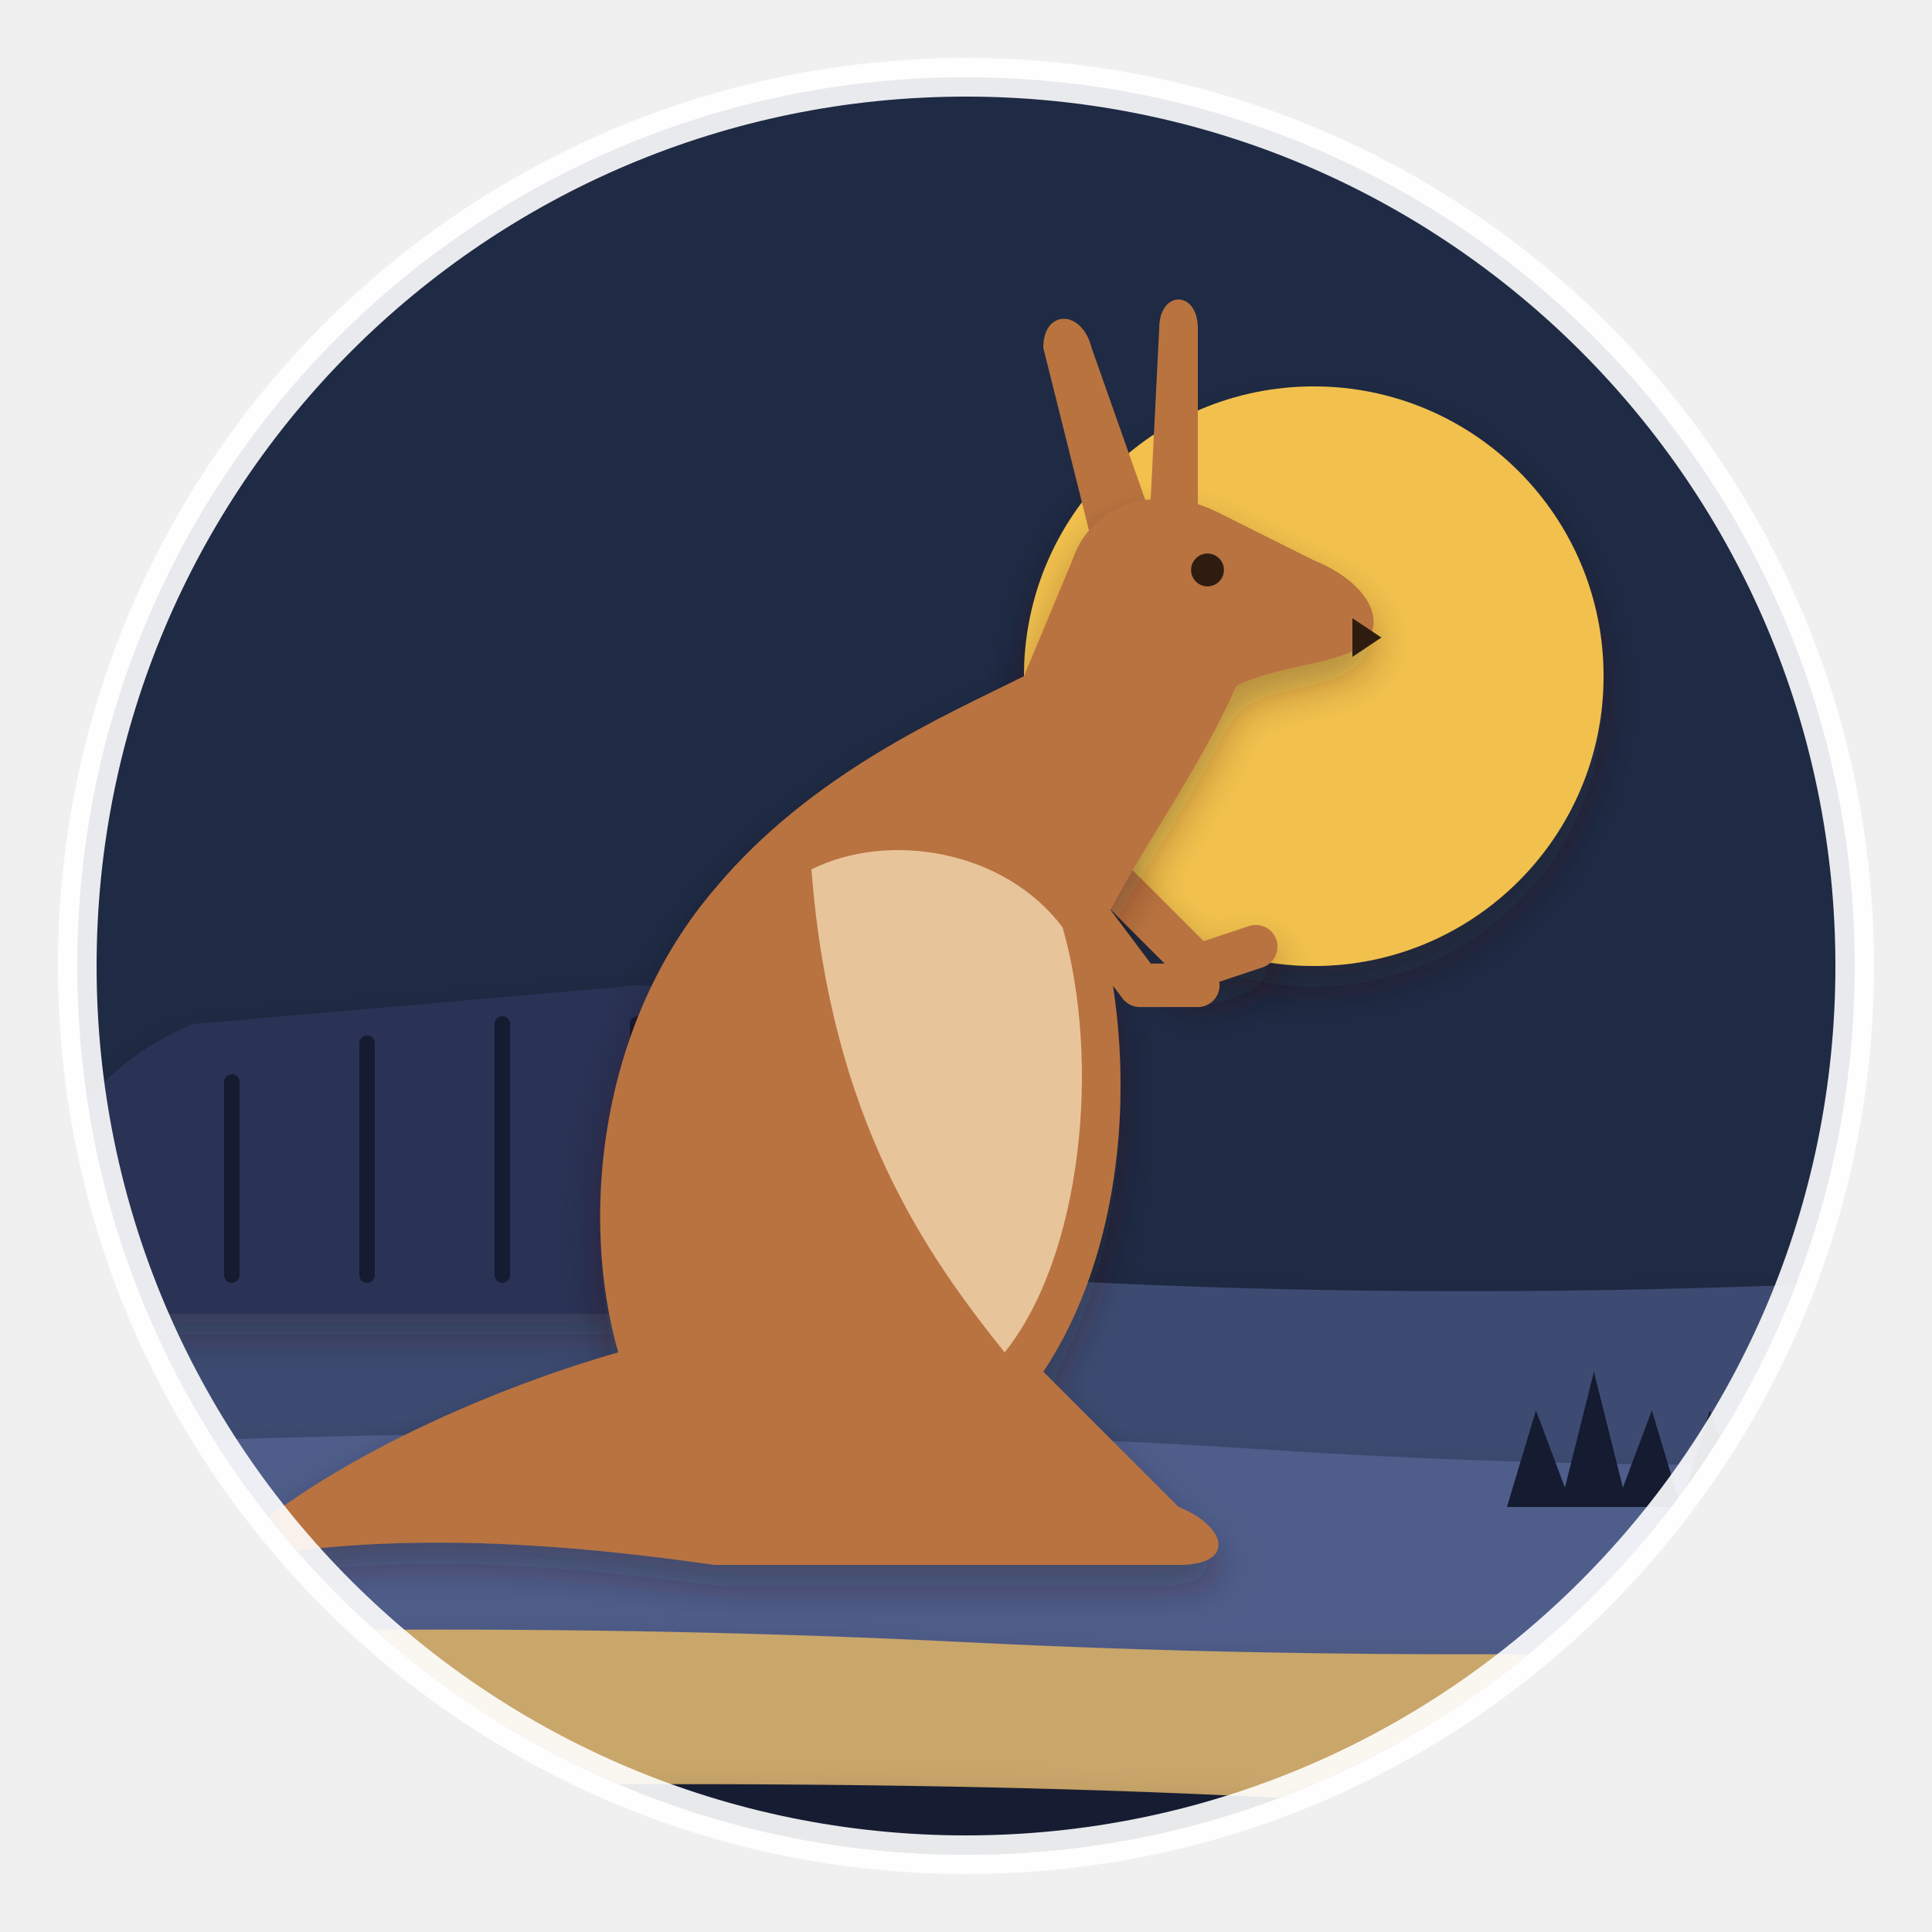
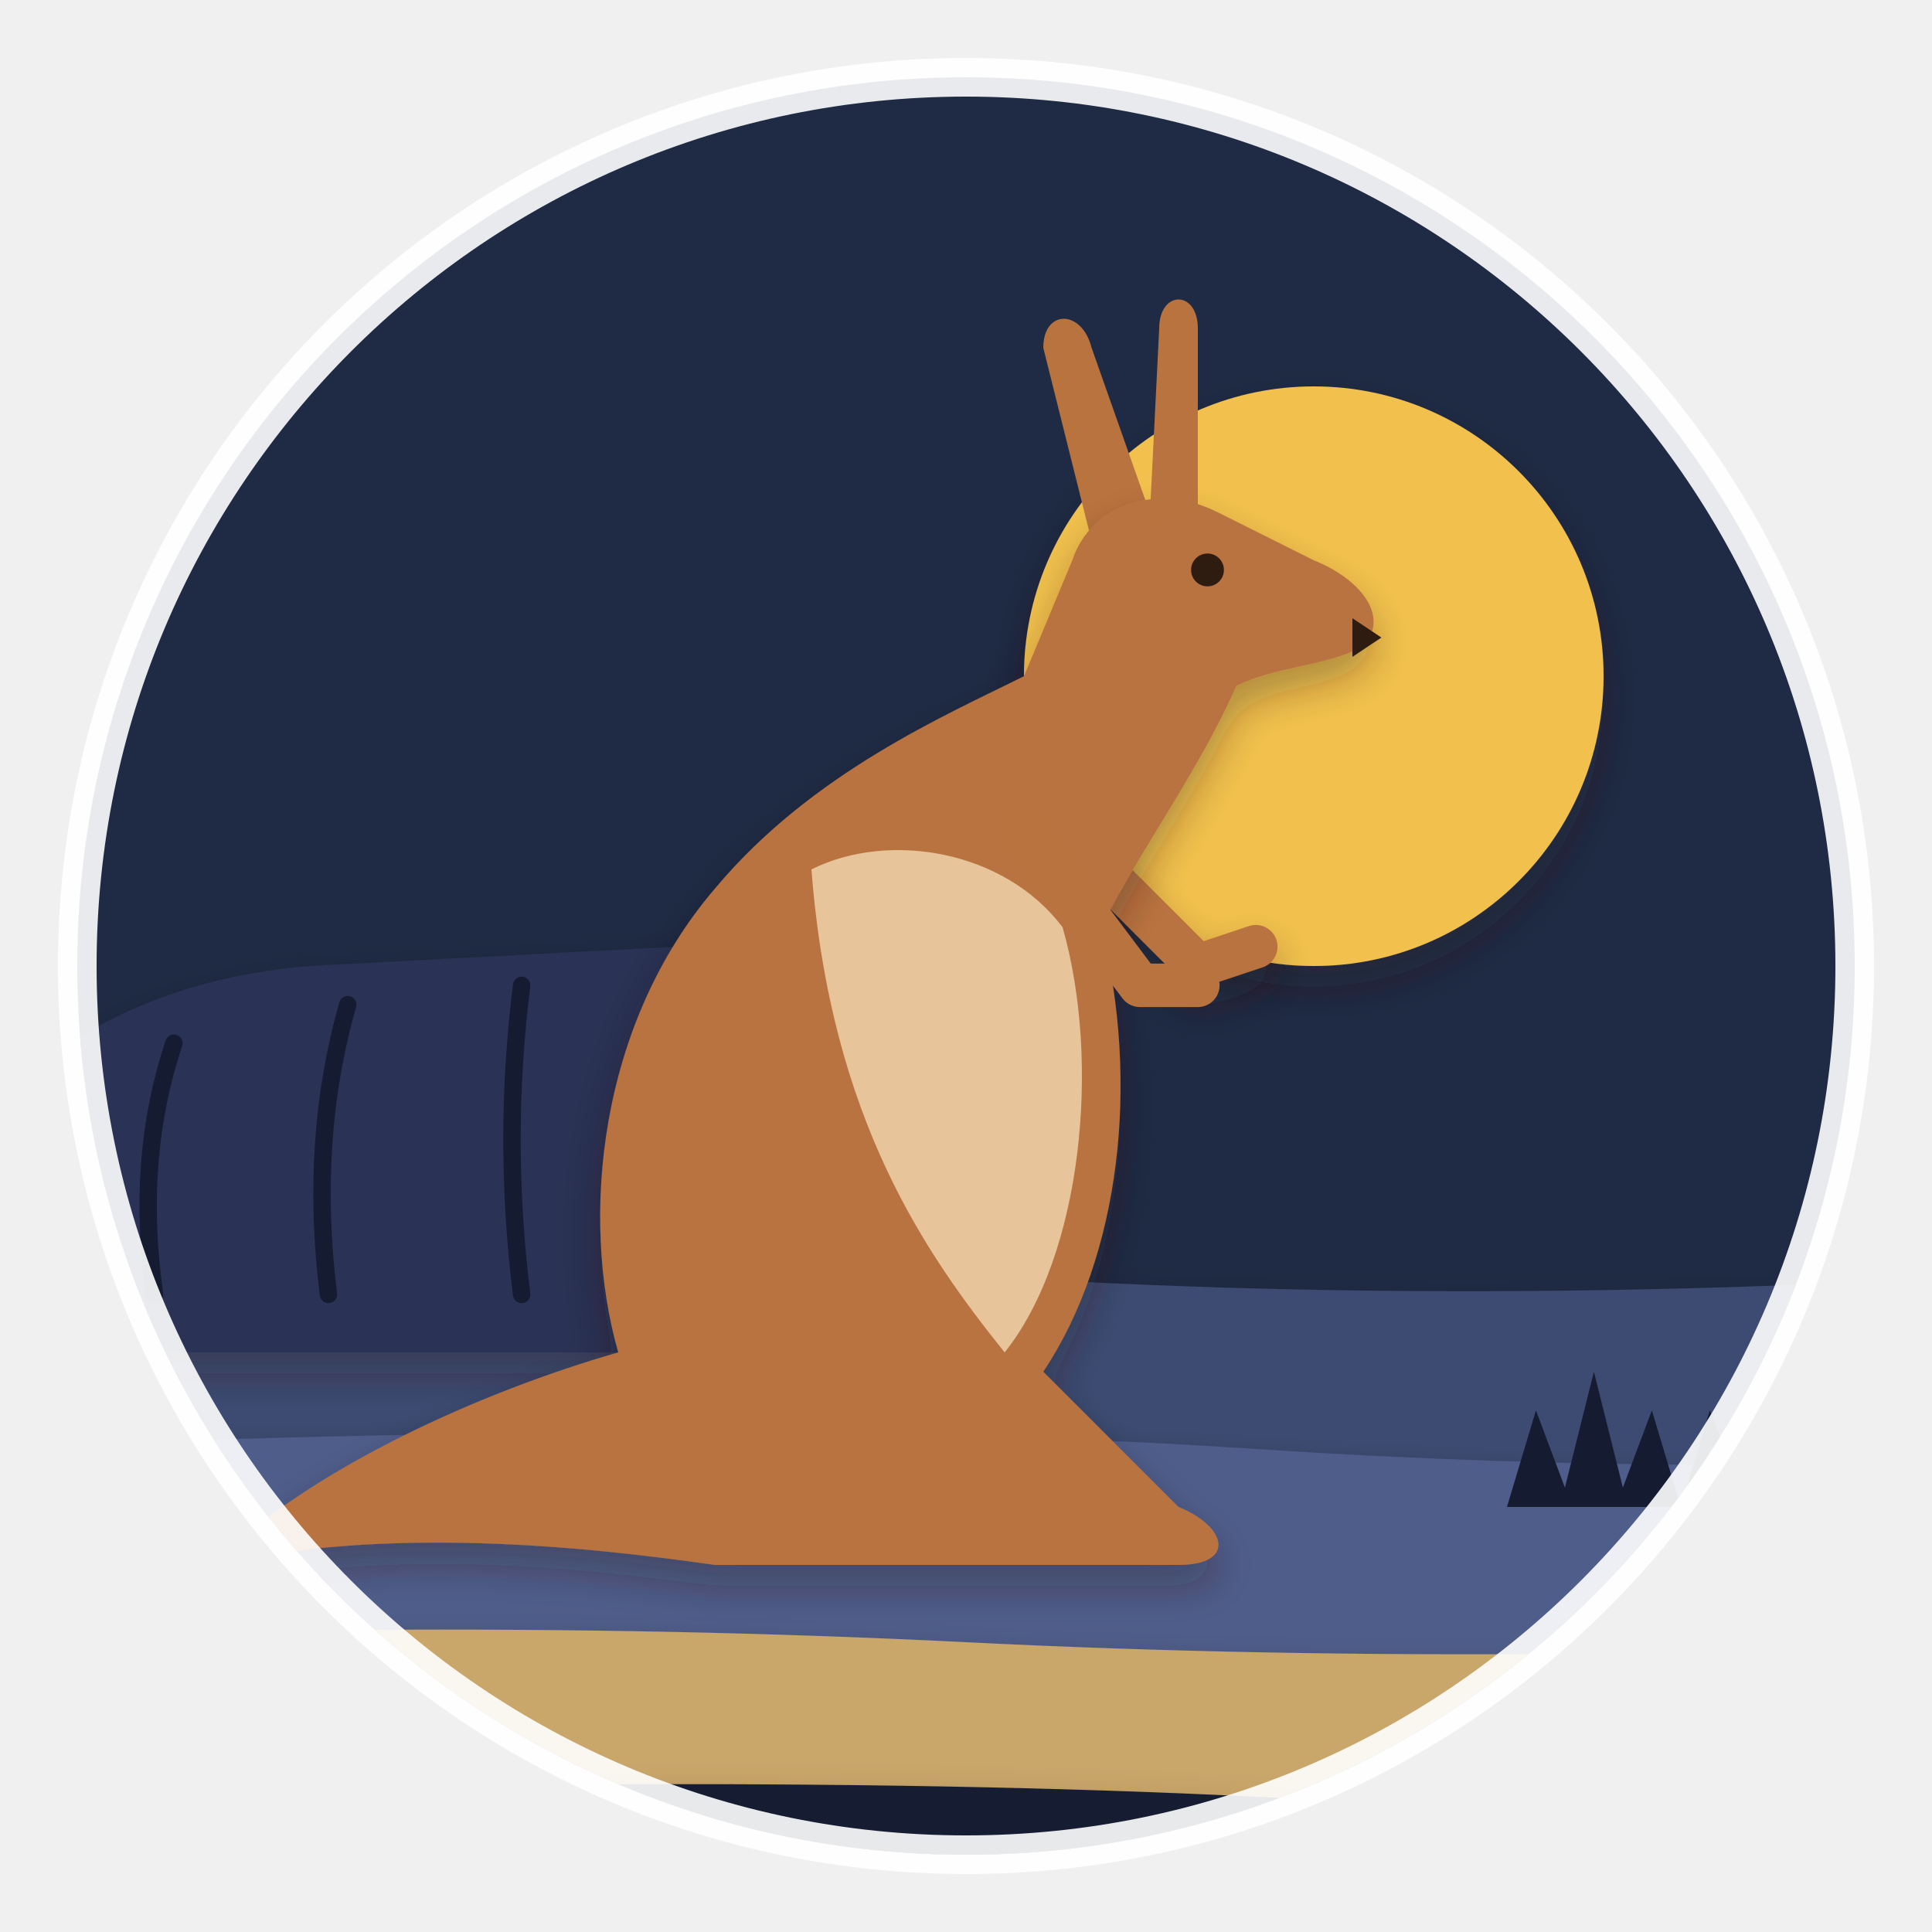
<svg xmlns="http://www.w3.org/2000/svg" viewBox="0 0 200 200" width="200" height="200">
  <defs>
    <clipPath id="clip">
      <circle cx="100" cy="100" r="92" />
    </clipPath>
    <filter id="ps" x="-20%" y="-20%" width="140%" height="140%">
      <feDropShadow dx="0" dy="2.2" stdDeviation="2" flood-color="#2a1f14" flood-opacity=".33" />
    </filter>
    <filter id="psl" filterUnits="userSpaceOnUse" x="-400" y="-400" width="1000" height="1000">
      <feDropShadow dx="0" dy="2.2" stdDeviation="2" flood-color="#2a1f14" flood-opacity=".33" />
    </filter>
  </defs>
  <g clip-path="url(#clip)">
    <rect width="200" height="200" fill="#1F2A44" />
    <circle filter="url(#ps)" cx="136" cy="70" r="30" fill="#F2C14E" />
    <path filter="url(#ps)" d="M-30 133.2 Q40 128 100 132 T230 130.4 L230 230 L-30 230Z" fill="#3E4C72" />
-     <path filter="url(#ps)" d="M-2 136 C2 120 10 110 20 106 L66 102 C76 102 84 112 90 136Z" fill="#2A3354" />
-     <path d="M24 112 V132 M38 108 V132 M52 106 V132 M66 106 V132" fill="none" stroke="#151B30" stroke-width="1.6" stroke-linecap="round" stroke-linejoin="round" />
+     <path filter="url(#ps)" d="M-14 140 C-8 116 8 102 32 100 L70 98 C88 98 98 116 102 140Z" fill="#2A3354" />
+     <path d="M18 108 Q14 120 16 134 M36 104 Q32 118 34 134 M54 102 Q52 118 54 134 M72 102 Q74 118 72 134" fill="none" stroke="#151B30" stroke-width="1.8" stroke-linecap="round" stroke-linejoin="round" />
    <path filter="url(#ps)" d="M-30 151.2 Q70 146 130 150 T260 148.4 L230 230 L-30 230Z" fill="#4F5D8A" />
    <path d="M156 156 l3 -10 l3 8 l3 -12 l3 12 l3 -8 l3 10Z" fill="#151B30" />
    <path d="M174 156 l3 -10 l3 8 l3 -12 l3 12 l3 -8 l3 10Z" fill="#151B30" />
    <g transform="translate(100 162) scale(1.0) translate(-100 -172)">
      <path d="M113 66 L108 46 C108 42 112 42 113 46 L119 63Z" fill="#B9733F" />
      <path filter="url(#psl)" d="M112 98 L124 110 L130 108" fill="none" stroke="#B9733F" stroke-width="4.5" stroke-linecap="round" stroke-linejoin="round" />
      <path filter="url(#ps)" d="M74 172 C60 170 40 168 22 172 C32 162 50 154 64 150 C60 136 62 116 74 102 C84 90 98 84 106 80 L111 68 C113 62 120 60 126 63 L136 68 C141 70 144 74 141 77 C137 79 132 79 128 81 C124 90 118 98 114 106 C118 122 116 140 108 152 L122 166 C127 168 128 172 122 172Z" fill="#B9733F" />
      <path d="M119 64 L120 44 C120 40 124 40 124 44 L124 63Z" fill="#B9733F" />
      <path d="M84 100 C92 96 104 98 110 106 C114 120 112 140 104 150 C96 140 86 126 84 100Z" fill="#E8C49A" />
      <path d="M106 96 L118 112 L124 112" fill="none" stroke="#B9733F" stroke-width="4.5" stroke-linecap="round" stroke-linejoin="round" />
      <path d="M123.3 69 a1.7 1.7 0 1 0 3.4 0 a1.7 1.7 0 1 0 -3.4 0ZM140 74 L143 76 L140 78Z" fill="#2E1C10" />
    </g>
    <path filter="url(#ps)" d="M-30 170.9 Q40 167 100 170 T230 168.8 L230 230 L-30 230Z" fill="#C9A66B" />
    <path filter="url(#ps)" d="M-30 186.9 Q70 183 130 186 T260 184.8 L230 230 L-30 230Z" fill="#151B30" />
  </g>
  <circle cx="100" cy="100" r="92" fill="none" stroke="#fff" stroke-width="4" opacity=".9" />
</svg>
